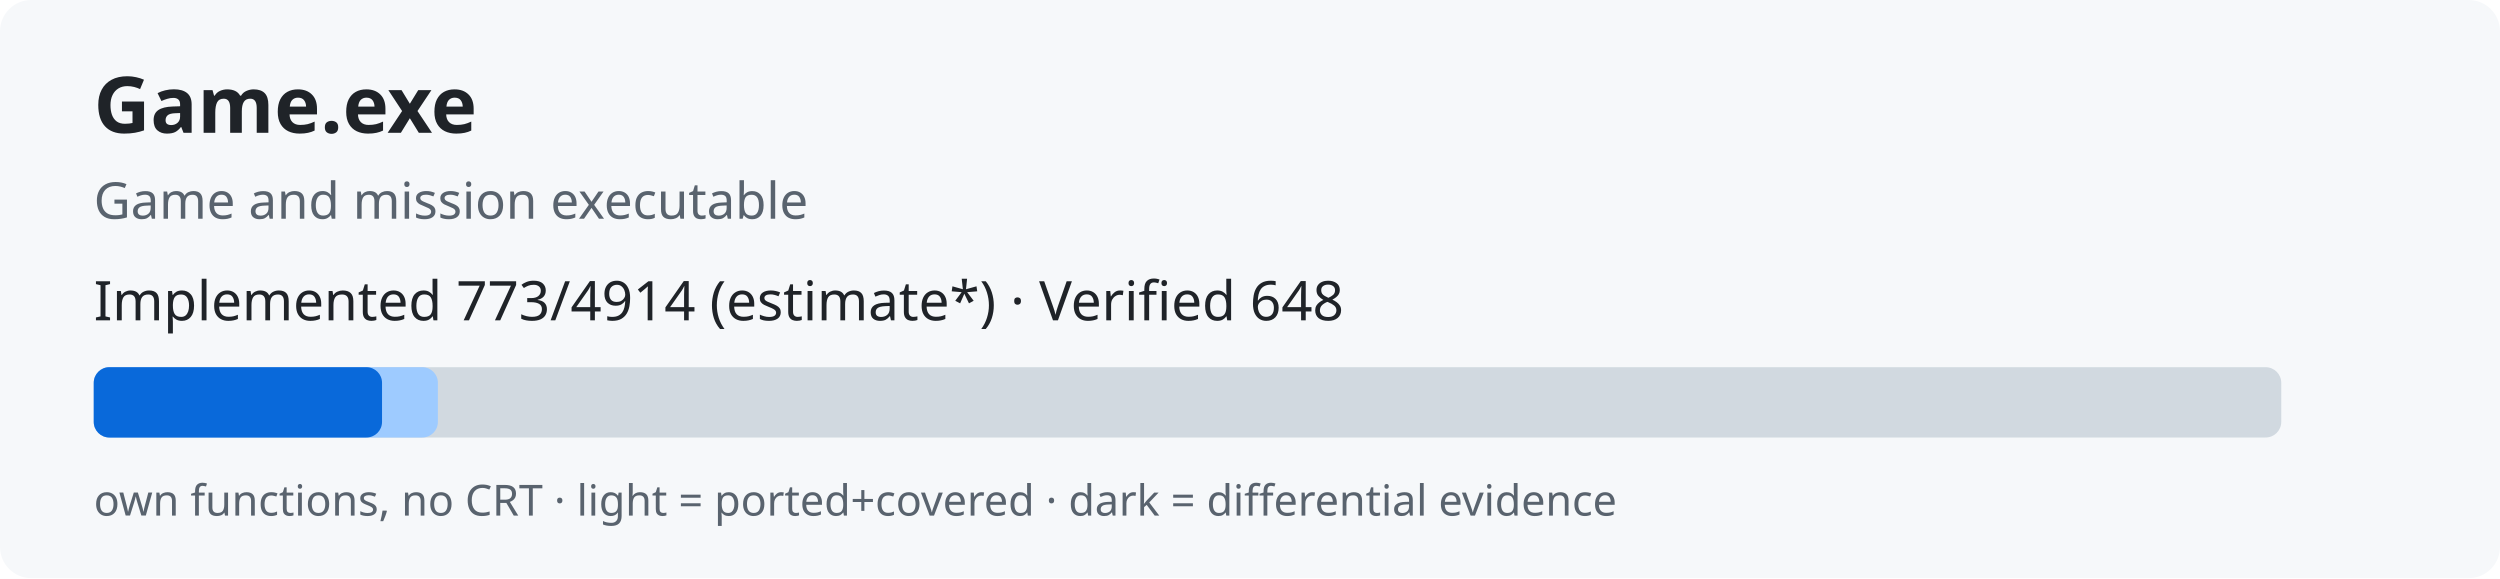
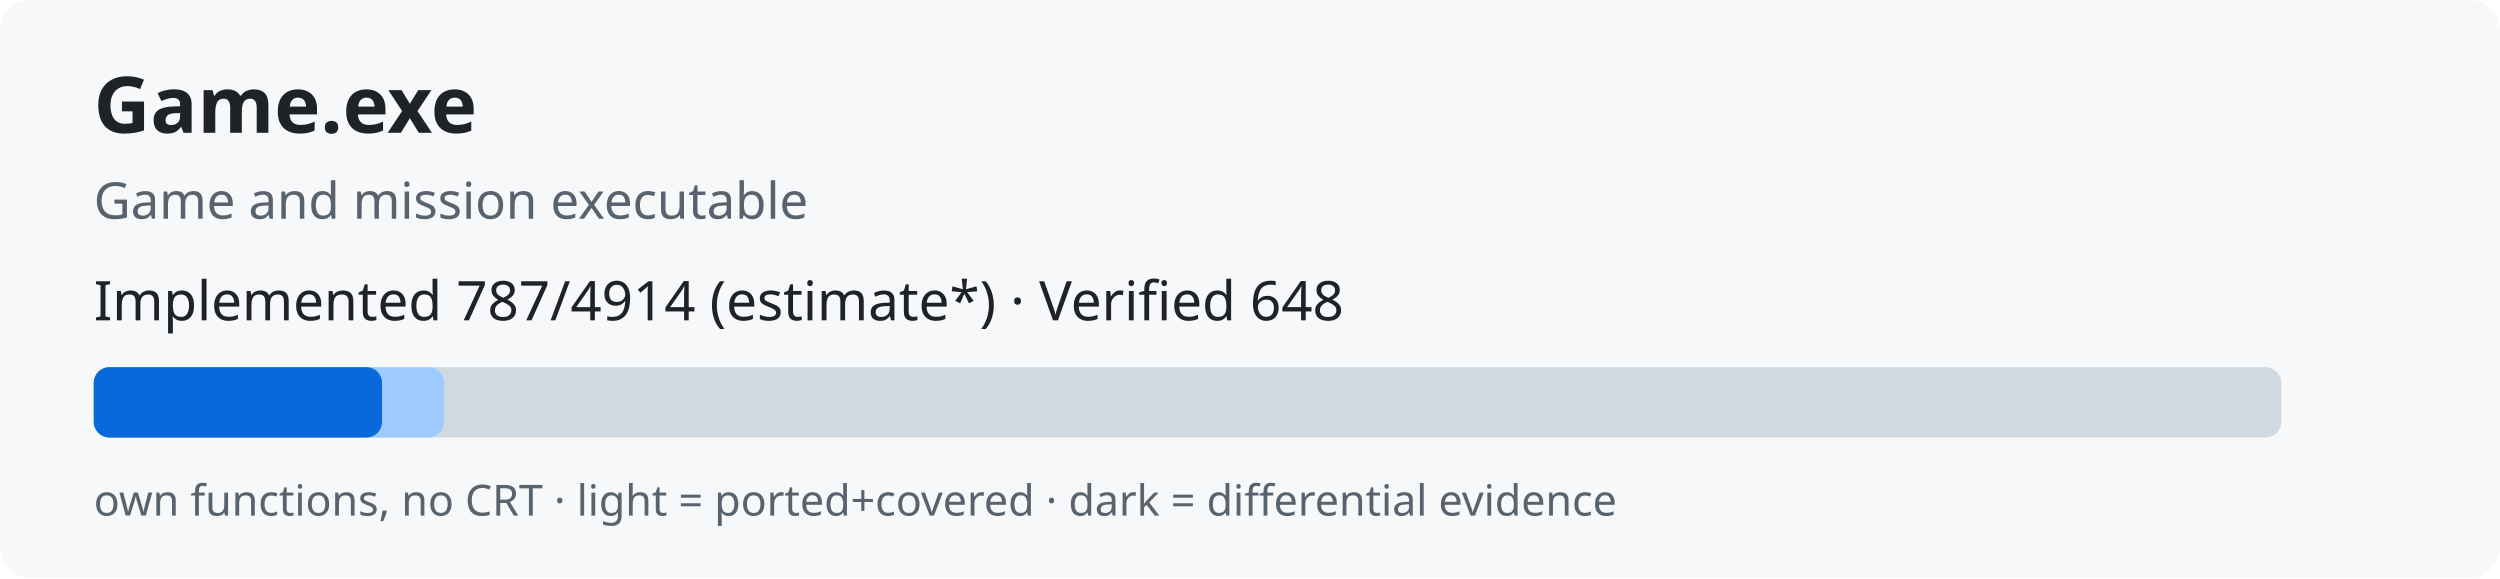
<svg xmlns="http://www.w3.org/2000/svg" width="640" height="148" role="img">
  <rect width="640" height="148" rx="8" fill="#f6f8fa" />
  <text x="24" y="34" font-family="sans-serif" font-size="20" font-weight="bold" fill="#1f2328">Game.exe</text>
  <text x="24" y="56" font-family="sans-serif" font-size="13" fill="#59636e">Game and mission executable</text>
-   <text x="24" y="82" font-family="sans-serif" font-size="14" fill="#1f2328">Implemented 773/4914 (estimate*) · Verified 648</text>
+   <text x="24" y="82" font-family="sans-serif" font-size="14" fill="#1f2328">Implemented 787/4914 (estimate*) · Verified 648</text>
  <rect x="24" y="94" width="560" height="18" rx="4" fill="#d1d9e0" />
-   <rect x="24" y="94" width="88.1" height="18" rx="4" fill="#9ecbff" />
+   <rect x="24" y="94" width="89.7" height="18" rx="4" fill="#9ecbff" />
  <rect x="24" y="94" width="73.8" height="18" rx="4" fill="#0969da" />
  <text x="24" y="132" font-family="sans-serif" font-size="11" fill="#59636e">own functions, no CRT · light = ported+covered · dark = differential evidence</text>
</svg>
